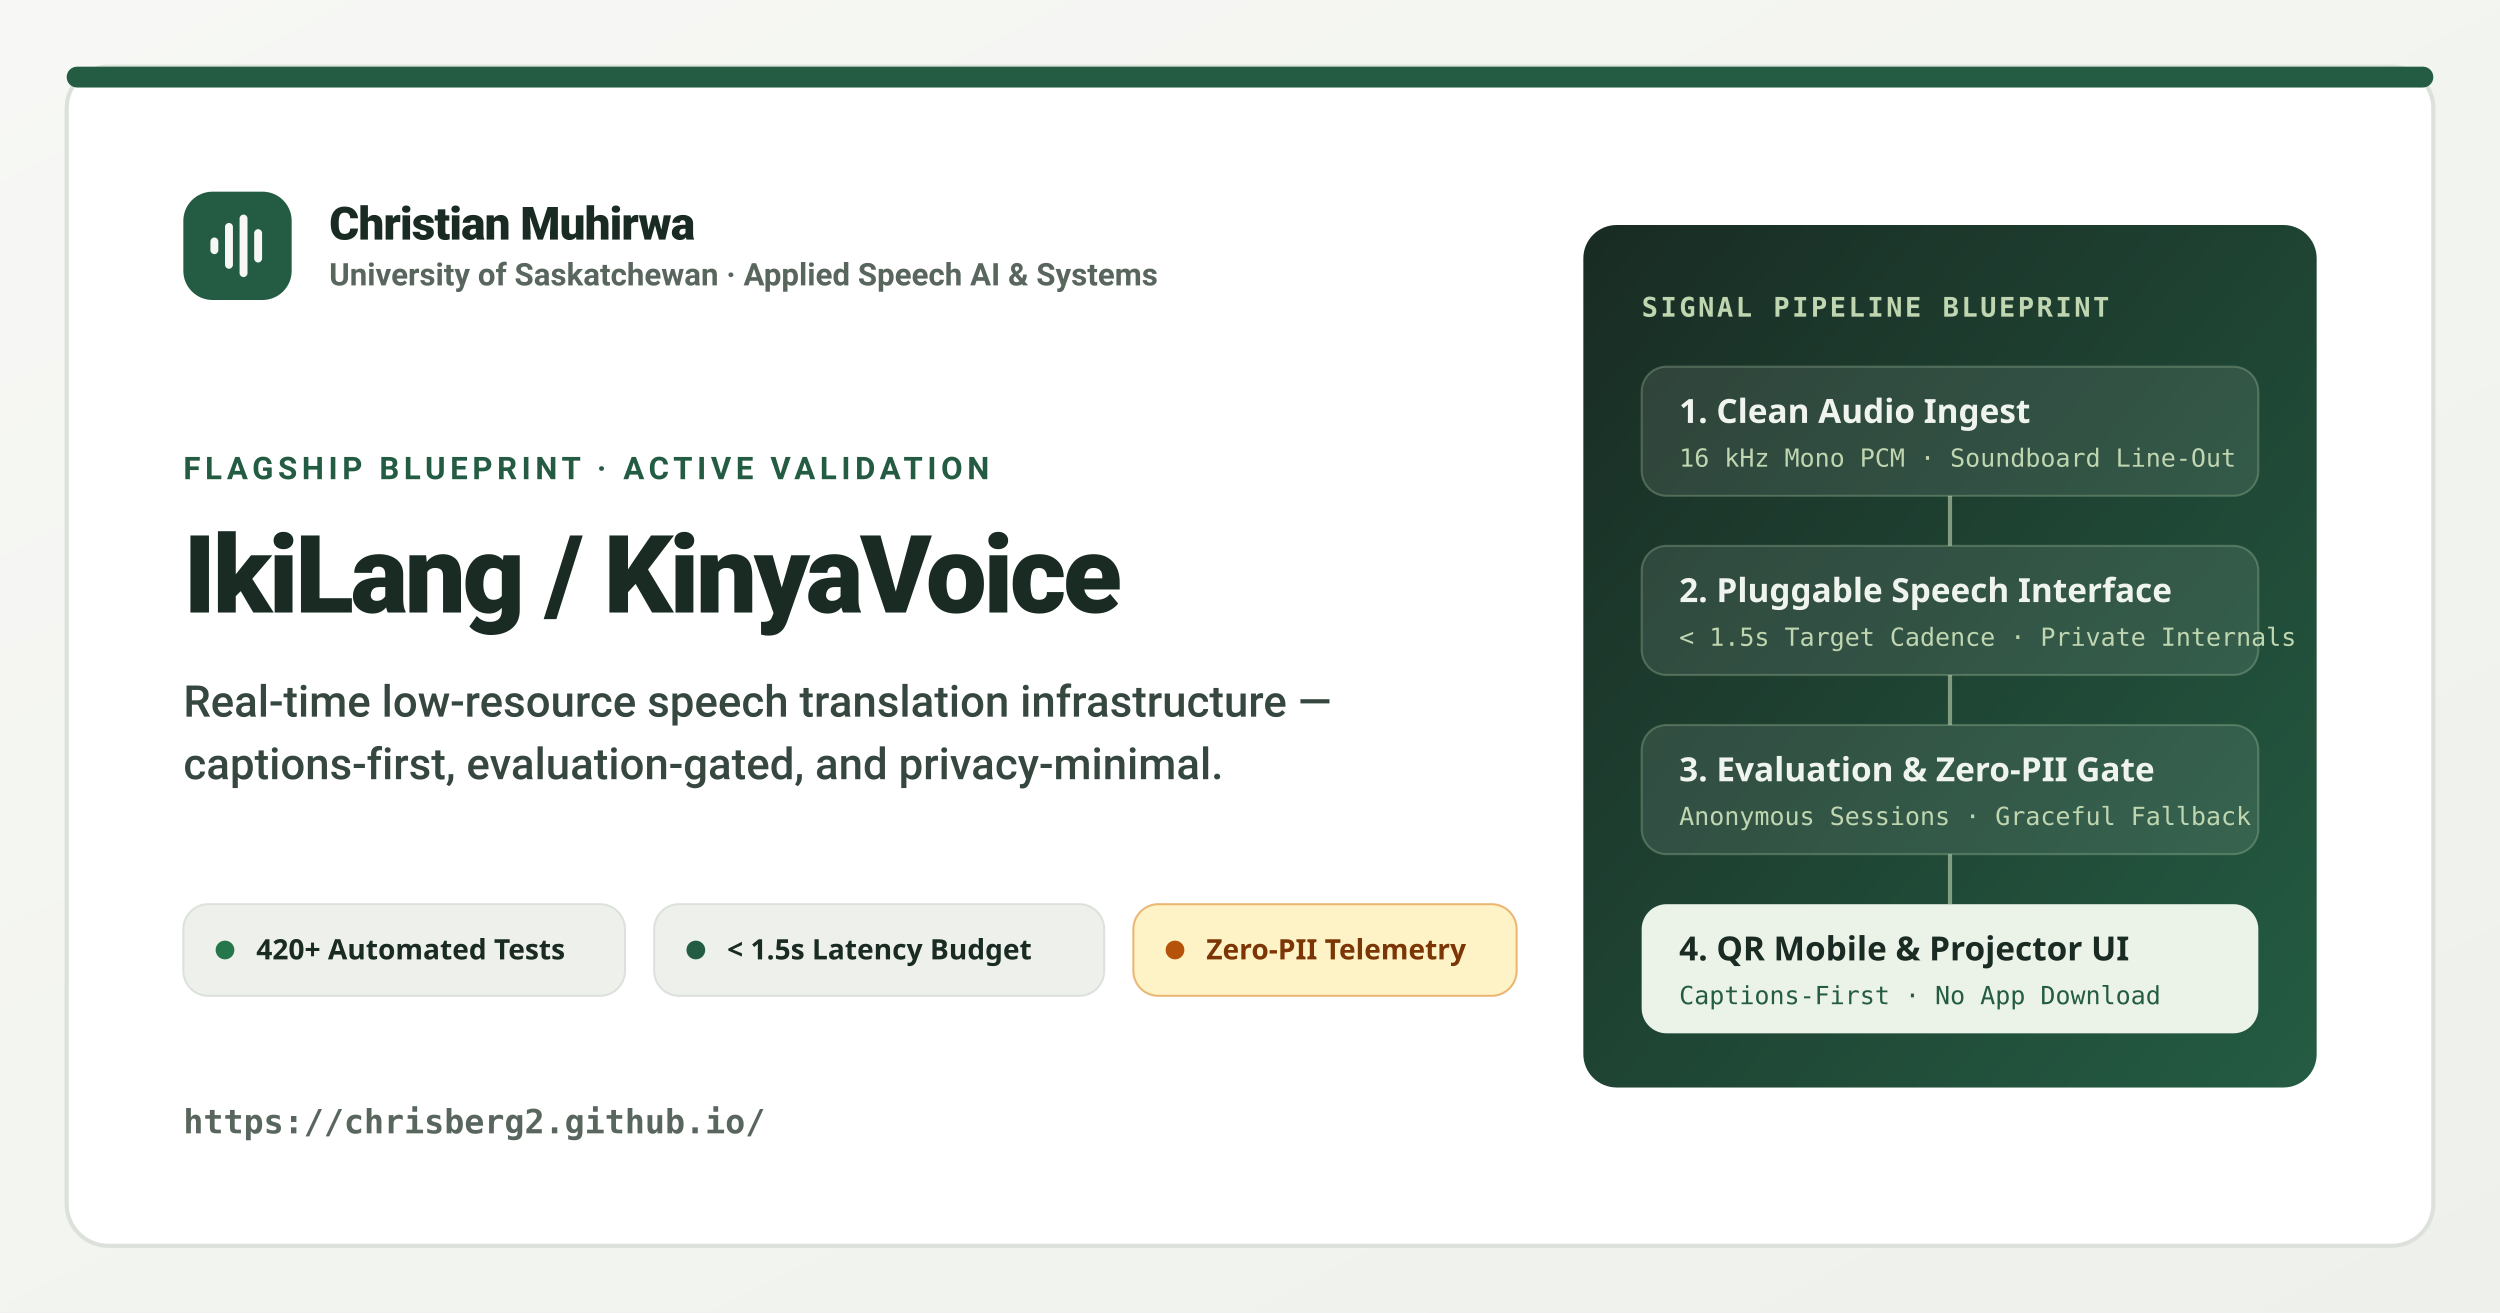
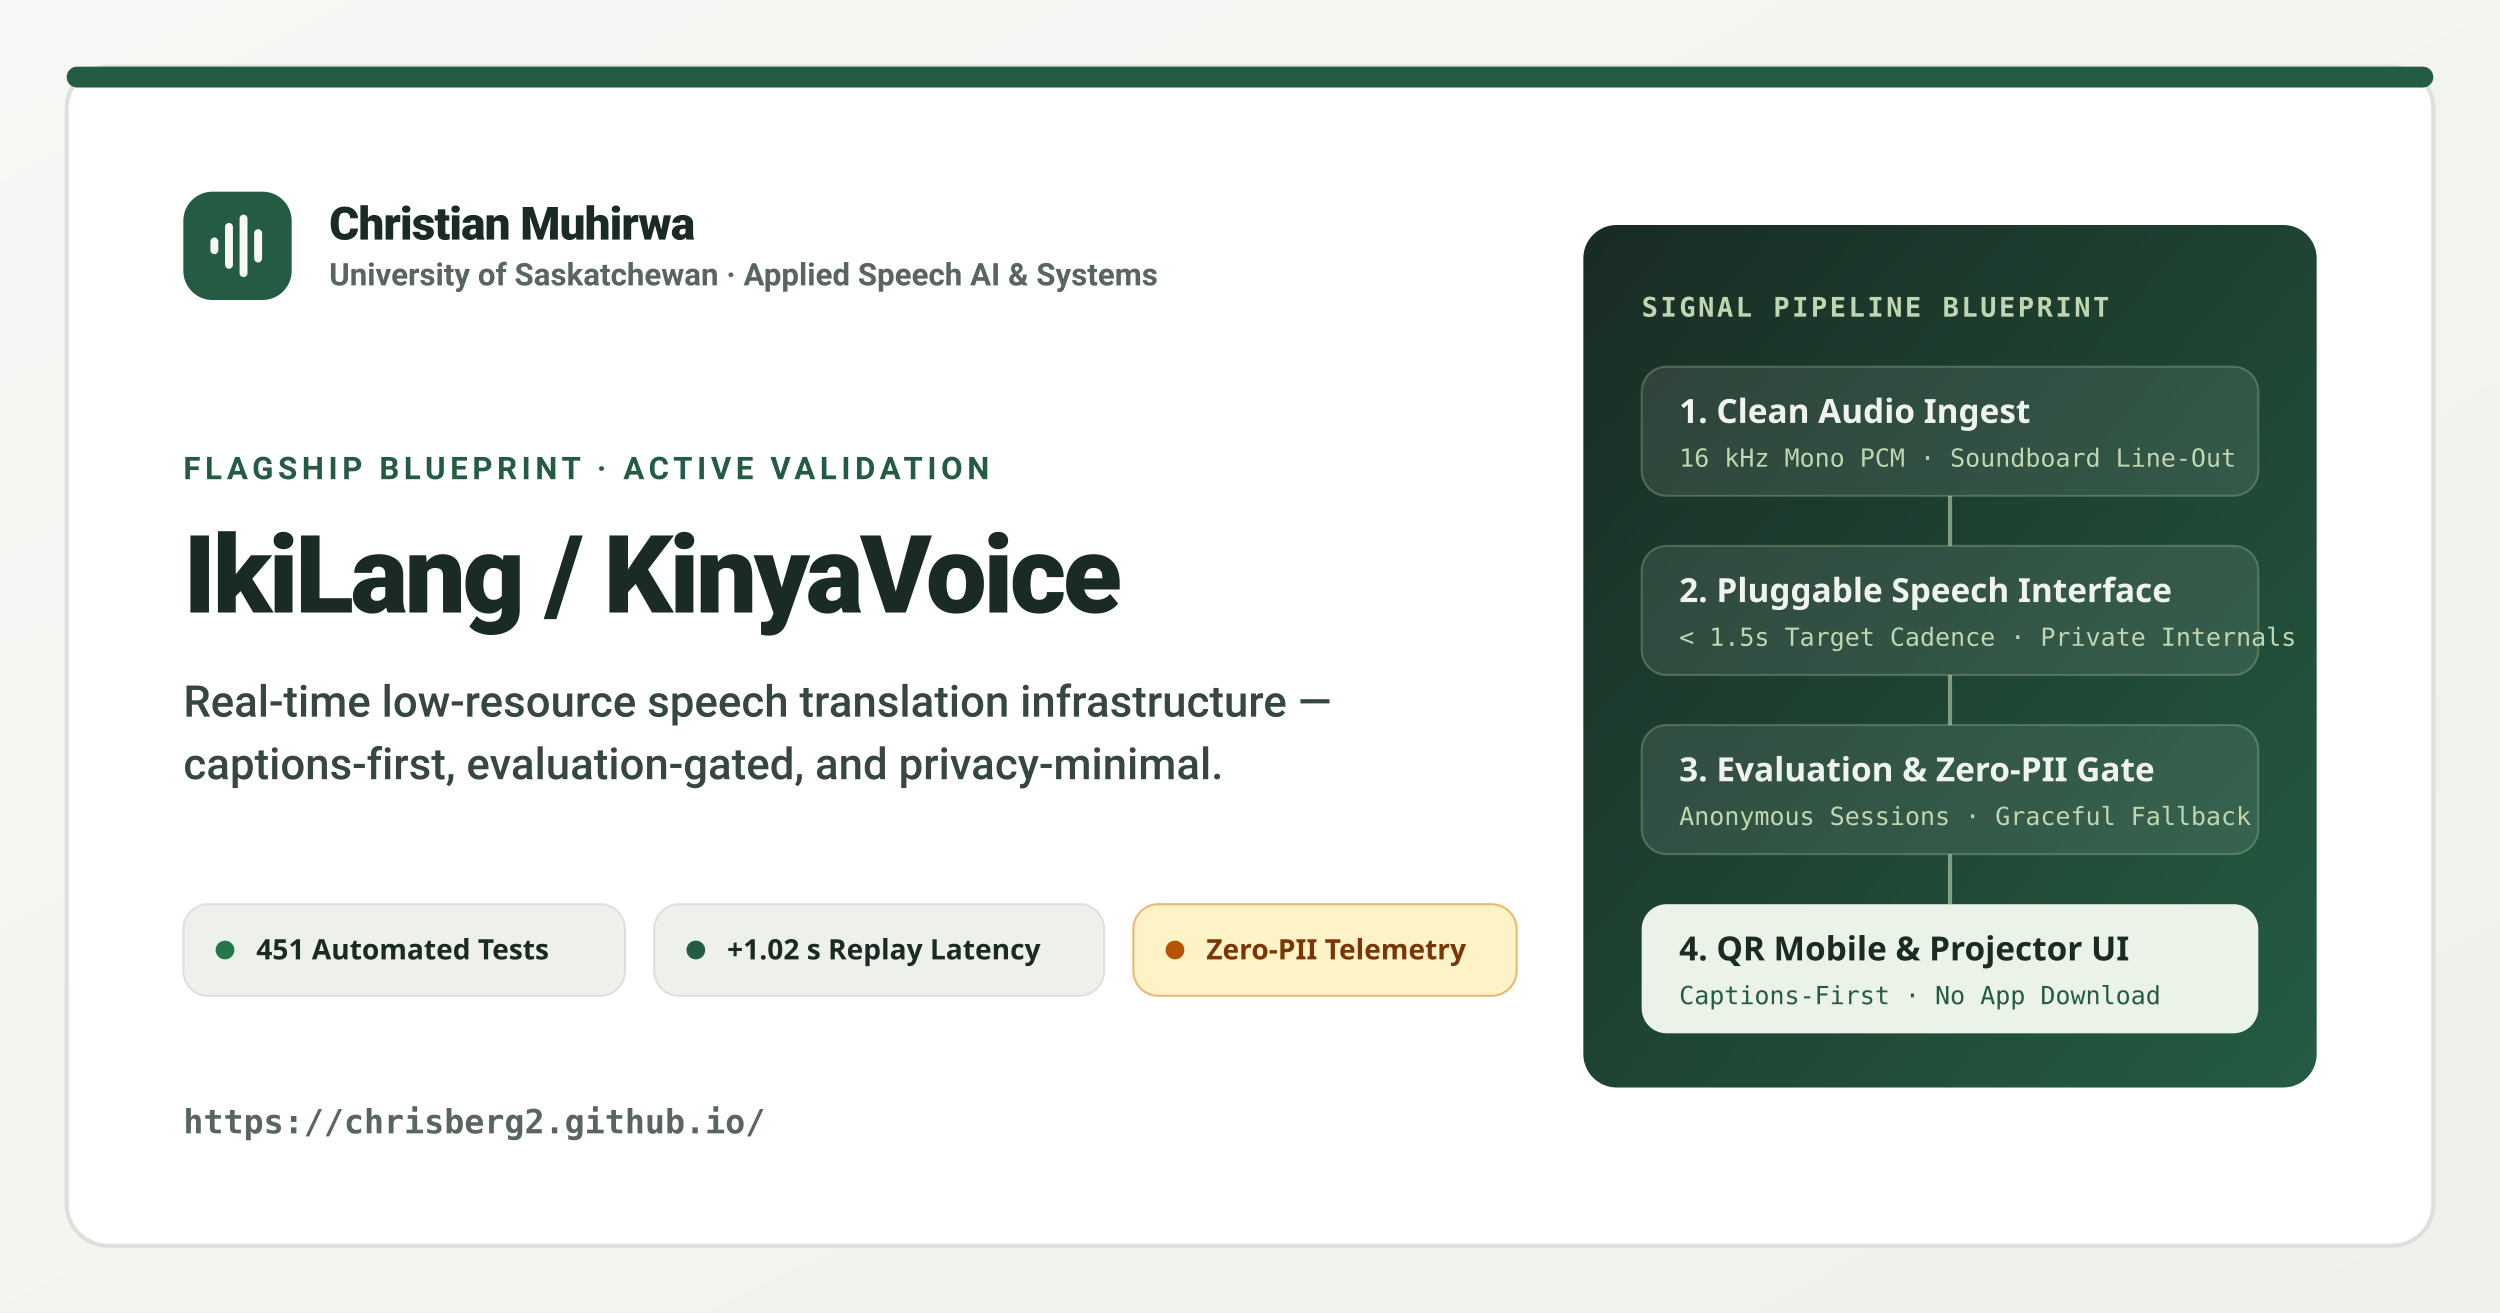
<svg xmlns="http://www.w3.org/2000/svg" viewBox="0 0 1200 630" width="1200" height="630" role="img" aria-labelledby="og-title og-desc">
  <defs>
    <linearGradient id="bg-grad" x1="0%" y1="0%" x2="100%" y2="100%">
      <stop offset="0%" stop-color="#f7f8f5" />
      <stop offset="100%" stop-color="#eef1eb" />
    </linearGradient>
    <linearGradient id="emerald-panel" x1="0%" y1="0%" x2="100%" y2="100%">
      <stop offset="0%" stop-color="#192b23" />
      <stop offset="100%" stop-color="#245c43" />
    </linearGradient>
  </defs>
  <rect width="1200" height="630" fill="url(#bg-grad)" />
  <rect x="32" y="32" width="1136" height="566" rx="20" fill="#ffffff" stroke="#dce2db" stroke-width="2" />
  <rect x="32" y="32" width="1136" height="10" rx="5" fill="#245c43" />
  <g transform="translate(88, 92)">
    <rect width="52" height="52" rx="14" fill="#245c43" />
    <rect x="13" y="22" width="3.8" height="8" rx="1.9" fill="#f7f8f5" />
    <rect x="20" y="15" width="3.8" height="22" rx="1.9" fill="#f7f8f5" />
    <rect x="27" y="11" width="3.8" height="30" rx="1.9" fill="#f7f8f5" />
    <rect x="34" y="18" width="3.8" height="16" rx="1.9" fill="#f7f8f5" />
    <text x="70" y="23" font-family="system-ui, -apple-system, 'Segoe UI', Roboto, sans-serif" font-size="22" font-weight="800" fill="#192b23" letter-spacing="-0.4">Christian Muhirwa</text>
    <text x="70" y="45" font-family="system-ui, -apple-system, 'Segoe UI', Roboto, sans-serif" font-size="15" font-weight="600" fill="#59665e">University of Saskatchewan · Applied Speech AI &amp; Systems</text>
  </g>
  <text x="88" y="230" font-family="system-ui, -apple-system, 'Segoe UI', Roboto, sans-serif" font-size="15" font-weight="700" fill="#245c43" letter-spacing="2.2">FLAGSHIP BLUEPRINT · ACTIVE VALIDATION</text>
  <text x="88" y="294" font-family="system-ui, -apple-system, 'Segoe UI', Roboto, sans-serif" font-size="52" font-weight="800" fill="#192b23" letter-spacing="-1.6">IkiLang / KinyaVoice</text>
  <text x="88" y="344" font-family="system-ui, -apple-system, 'Segoe UI', Roboto, sans-serif" font-size="21" font-weight="500" fill="#35473e">Real-time low-resource speech translation infrastructure —</text>
  <text x="88" y="374" font-family="system-ui, -apple-system, 'Segoe UI', Roboto, sans-serif" font-size="21" font-weight="500" fill="#35473e">captions-first, evaluation-gated, and privacy-minimal.</text>
  <g transform="translate(760, 108)">
    <rect width="352" height="414" rx="16" fill="url(#emerald-panel)" />
    <text x="28" y="44" font-family="ui-monospace, Menlo, Consolas, monospace" font-size="13" font-weight="700" fill="#bfd6b0" letter-spacing="1.2">SIGNAL PIPELINE BLUEPRINT</text>
    <rect x="28" y="68" width="296" height="62" rx="12" fill="#ffffff" fill-opacity="0.09" stroke="#bfd6b0" stroke-opacity="0.28" />
    <text x="46" y="95" font-family="system-ui, sans-serif" font-size="16" font-weight="700" fill="#f0f4ee">1. Clean Audio Ingest</text>
    <text x="46" y="116" font-family="ui-monospace, monospace" font-size="12" fill="#bfd6b0">16 kHz Mono PCM · Soundboard Line-Out</text>
    <line x1="176" y1="130" x2="176" y2="154" stroke="#bfd6b0" stroke-width="2" stroke-opacity="0.6" />
    <rect x="28" y="154" width="296" height="62" rx="12" fill="#ffffff" fill-opacity="0.09" stroke="#bfd6b0" stroke-opacity="0.28" />
    <text x="46" y="181" font-family="system-ui, sans-serif" font-size="16" font-weight="700" fill="#f0f4ee">2. Pluggable Speech Interface</text>
    <text x="46" y="202" font-family="ui-monospace, monospace" font-size="12" fill="#bfd6b0">&lt; 1.5s Target Cadence · Private Internals</text>
    <line x1="176" y1="216" x2="176" y2="240" stroke="#bfd6b0" stroke-width="2" stroke-opacity="0.6" />
    <rect x="28" y="240" width="296" height="62" rx="12" fill="#ffffff" fill-opacity="0.09" stroke="#bfd6b0" stroke-opacity="0.28" />
    <text x="46" y="267" font-family="system-ui, sans-serif" font-size="16" font-weight="700" fill="#f0f4ee">3. Evaluation &amp; Zero-PII Gate</text>
    <text x="46" y="288" font-family="ui-monospace, monospace" font-size="12" fill="#bfd6b0">Anonymous Sessions · Graceful Fallback</text>
    <line x1="176" y1="302" x2="176" y2="326" stroke="#bfd6b0" stroke-width="2" stroke-opacity="0.6" />
    <rect x="28" y="326" width="296" height="62" rx="12" fill="#ebf2e8" />
    <text x="46" y="353" font-family="system-ui, sans-serif" font-size="16" font-weight="700" fill="#192b23">4. QR Mobile &amp; Projector UI</text>
    <text x="46" y="374" font-family="ui-monospace, monospace" font-size="12" fill="#245c43">Captions-First · No App Download</text>
  </g>
  <g transform="translate(88, 434)">
    <rect x="0" y="0" width="212" height="44" rx="12" fill="#eef1eb" stroke="#dce2db" />
    <circle cx="20" cy="22" r="4.5" fill="#26764b" />
-     <text x="35" y="26.5" font-family="system-ui, sans-serif" font-size="13.5" font-weight="700" fill="#192b23">420+ Automated Tests</text>
+     <text x="35" y="26.5" font-family="system-ui, sans-serif" font-size="13.5" font-weight="700" fill="#192b23">451 Automated Tests</text>
    <rect x="226" y="0" width="216" height="44" rx="12" fill="#eef1eb" stroke="#dce2db" />
    <circle cx="246" cy="22" r="4.5" fill="#245c43" />
-     <text x="261" y="26.5" font-family="system-ui, sans-serif" font-size="13.5" font-weight="700" fill="#192b23">&lt; 1.5s Latency Budget</text>
+     <text x="261" y="26.5" font-family="system-ui, sans-serif" font-size="13.5" font-weight="700" fill="#192b23">+1.02 s Replay Latency</text>
    <rect x="456" y="0" width="184" height="44" rx="12" fill="#fef3c7" stroke="#d97706" stroke-opacity="0.5" />
    <circle cx="476" cy="22" r="4.5" fill="#b45309" />
    <text x="491" y="26.5" font-family="system-ui, sans-serif" font-size="13.5" font-weight="700" fill="#7c3605">Zero-PII Telemetry</text>
  </g>
  <text x="88" y="544" font-family="ui-monospace, Menlo, Consolas, monospace" font-size="16" font-weight="600" fill="#59665e">https://chrisberg2.github.io/</text>
</svg>
